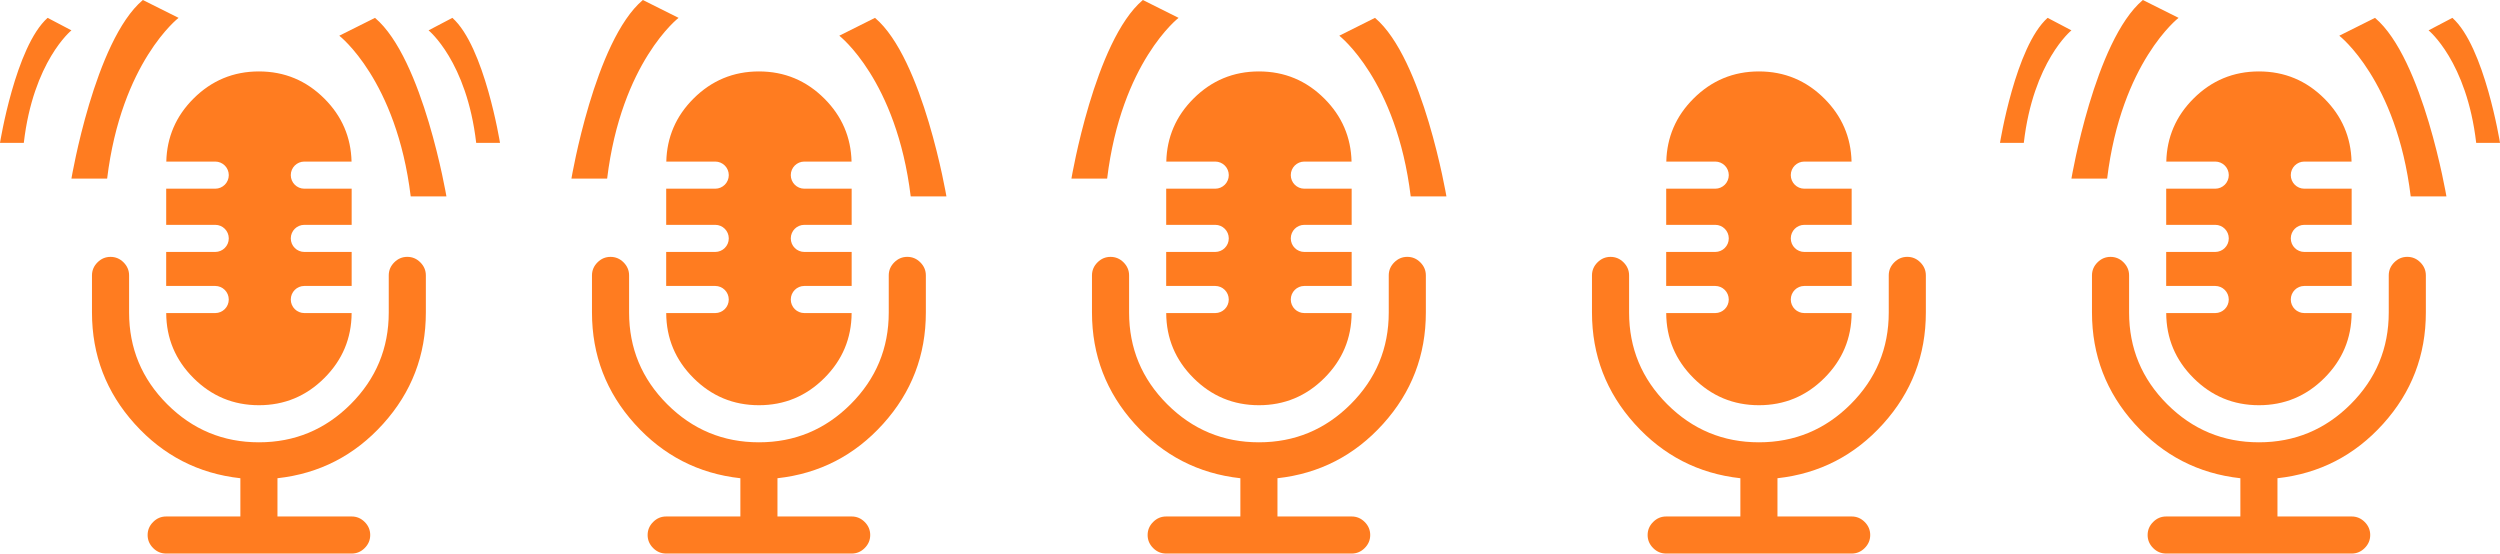
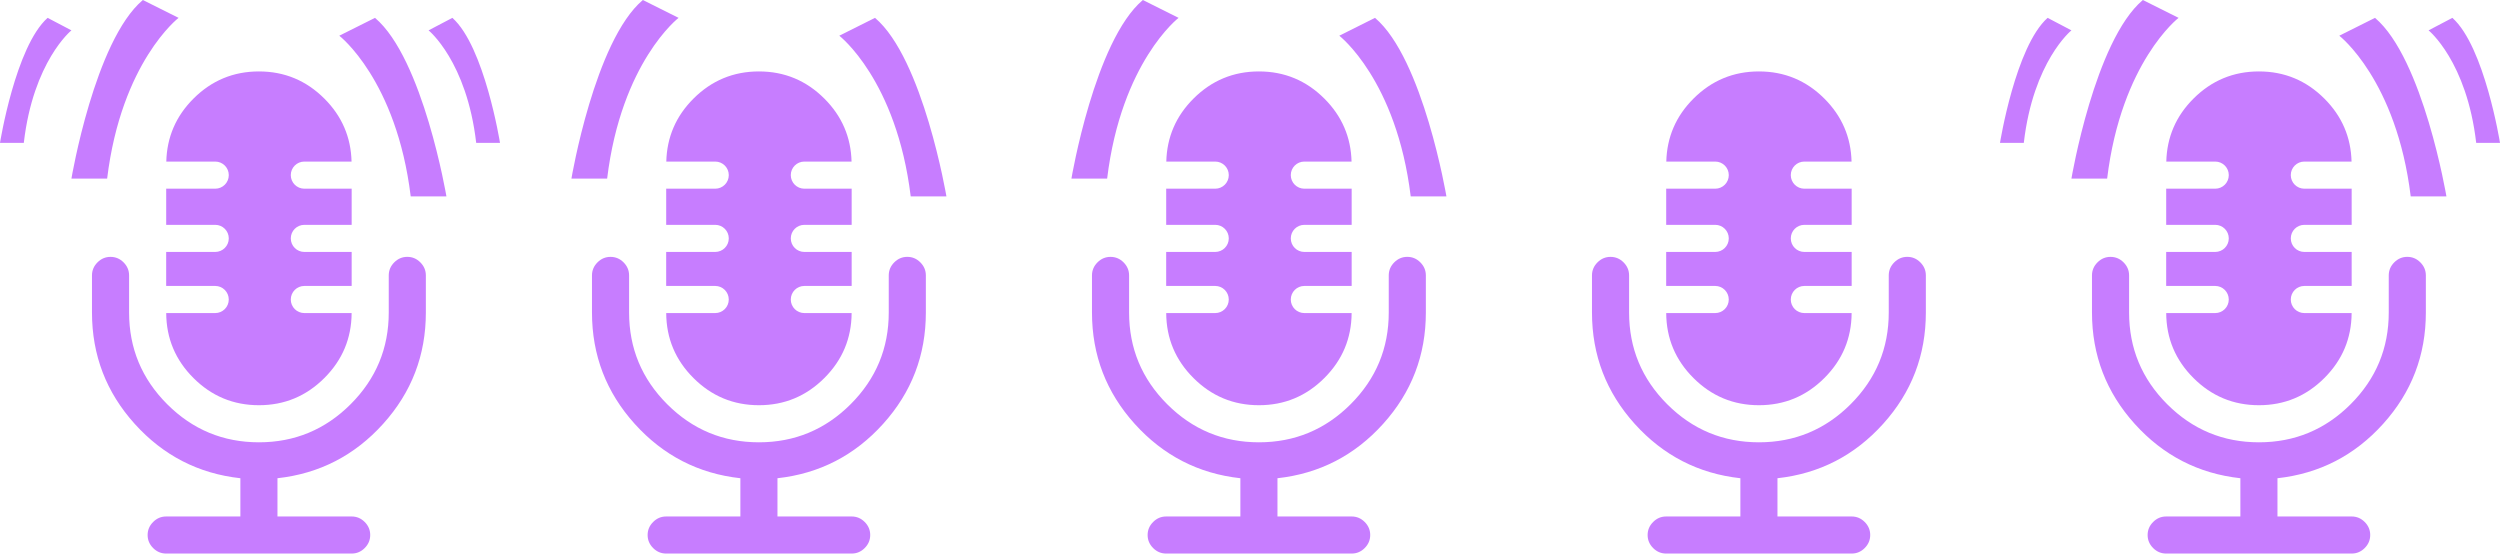
<svg xmlns="http://www.w3.org/2000/svg" version="1.1" width="140" height="31" viewBox="0 0 140 31">
  <g id="Group-1">
-     <path id="Color-Fill-2-cop" d="M138.667,8.000 C138.136,3.427 136.000,1.700 136.000,1.700 C136.000,1.700 137.333,1.000 137.333,1.000 C139.132,2.596 140.000,8.000 140.000,8.000 C140.000,8.000 138.667,8.000 138.667,8.000 zM135.000,11.000 C134.204,4.468 131.000,2.000 131.000,2.000 C131.000,2.000 133.000,1.000 133.000,1.000 C135.698,3.280 137.000,11.000 137.000,11.000 C137.000,11.000 135.000,11.000 135.000,11.000 zM129.043,9.048 C128.624,9.048 128.284,9.388 128.284,9.807 C128.284,10.227 128.624,10.567 129.043,10.567 C129.043,10.567 131.693,10.567 131.693,10.567 L131.693,12.591 C131.693,12.591 131.693,12.591 129.043,12.591 C128.624,12.591 128.284,12.931 128.284,13.350 C128.284,13.769 128.624,14.109 129.043,14.109 C129.043,14.109 131.693,14.109 131.693,14.109 L131.693,16.013 C131.693,16.013 131.693,16.013 129.043,16.013 C128.624,16.013 128.284,16.353 128.284,16.773 C128.284,17.192 128.624,17.532 129.043,17.532 C129.043,17.532 129.043,17.532 131.691,17.532 C131.684,18.946 131.176,20.158 130.167,21.167 C129.150,22.184 127.928,22.692 126.500,22.692 C125.072,22.692 123.848,22.184 122.832,21.167 C121.822,20.158 121.315,18.946 121.308,17.532 C121.308,17.532 121.308,17.532 124.052,17.532 C124.471,17.532 124.811,17.192 124.811,16.773 C124.811,16.353 124.471,16.013 124.052,16.013 C124.052,16.013 121.306,16.013 121.306,16.013 L121.306,14.109 C121.306,14.109 124.052,14.109 124.052,14.109 C124.471,14.109 124.812,13.769 124.812,13.350 C124.812,12.930 124.472,12.591 124.052,12.591 C124.052,12.591 121.307,12.591 121.307,12.591 L121.307,10.567 C121.307,10.567 121.307,10.567 124.052,10.567 C124.472,10.567 124.812,10.227 124.812,9.807 C124.812,9.388 124.472,9.048 124.052,9.048 C124.052,9.048 124.052,9.048 121.313,9.048 C121.346,7.683 121.850,6.507 122.832,5.525 C123.849,4.508 125.072,4.000 126.500,4.000 C127.928,4.000 129.151,4.508 130.168,5.525 C131.150,6.507 131.653,7.683 131.687,9.048 C131.687,9.048 131.687,9.048 129.043,9.048 zM118.000,10.000 C118.000,10.000 116.000,10.000 116.000,10.000 C116.000,10.000 117.302,2.280 120.000,0.000 C120.000,0.000 122.000,1.000 122.000,1.000 C122.000,1.000 118.796,3.468 118.000,10.000 zM113.333,8.000 C113.333,8.000 112.000,8.000 112.000,8.000 C112.000,8.000 112.868,2.596 114.667,1.000 C114.667,1.000 116.000,1.700 116.000,1.700 C116.000,1.700 113.864,3.427 113.333,8.000 zM118.190,14.385 C118.471,14.385 118.715,14.487 118.920,14.693 C119.126,14.899 119.229,15.142 119.229,15.423 C119.229,15.423 119.229,15.423 119.229,17.500 C119.229,19.501 119.940,21.213 121.363,22.636 C122.785,24.058 124.498,24.769 126.500,24.769 C128.501,24.769 130.213,24.058 131.636,22.636 C133.059,21.213 133.770,19.501 133.770,17.500 C133.770,17.500 133.770,17.500 133.770,15.423 C133.770,15.142 133.873,14.898 134.079,14.692 C134.284,14.487 134.527,14.384 134.809,14.384 C135.090,14.384 135.334,14.487 135.539,14.693 C135.745,14.899 135.848,15.142 135.848,15.423 C135.848,15.423 135.848,15.423 135.848,17.500 C135.848,19.891 135.050,21.970 133.454,23.738 C131.858,25.507 129.886,26.521 127.538,26.781 C127.538,26.781 127.538,28.923 127.538,28.923 C127.538,28.923 127.538,28.923 131.693,28.923 C131.974,28.923 132.218,29.025 132.423,29.231 C132.629,29.436 132.732,29.680 132.732,29.961 C132.732,30.242 132.629,30.485 132.423,30.691 C132.218,30.897 131.974,30.999 131.693,30.999 C131.693,30.999 131.693,30.999 121.306,30.999 C121.025,30.999 120.781,30.897 120.576,30.691 C120.370,30.485 120.267,30.242 120.267,29.961 C120.267,29.680 120.370,29.436 120.576,29.231 C120.781,29.025 121.025,28.923 121.306,28.923 C121.306,28.923 125.461,28.923 125.461,28.923 C125.461,28.923 125.461,28.923 125.461,26.781 C123.113,26.522 121.141,25.507 119.545,23.738 C117.949,21.970 117.151,19.891 117.151,17.500 C117.151,17.500 117.151,17.500 117.151,15.423 C117.151,15.142 117.254,14.898 117.460,14.693 C117.665,14.487 117.908,14.385 118.190,14.385 z" fill="#ff7c20" />
-     <path id="Color-Fill-2" d="M105.454,23.738 C103.858,25.507 101.886,26.521 99.538,26.781 C99.538,26.781 99.538,28.923 99.538,28.923 C99.538,28.923 99.538,28.923 103.693,28.923 C103.974,28.923 104.218,29.025 104.423,29.231 C104.629,29.436 104.732,29.680 104.732,29.961 C104.732,30.242 104.629,30.485 104.423,30.691 C104.218,30.897 103.974,30.999 103.693,30.999 C103.693,30.999 103.693,30.999 93.306,30.999 C93.025,30.999 92.781,30.897 92.576,30.691 C92.370,30.485 92.267,30.242 92.267,29.961 C92.267,29.680 92.370,29.436 92.576,29.231 C92.781,29.025 93.025,28.923 93.306,28.923 C93.306,28.923 97.461,28.923 97.461,28.923 C97.461,28.923 97.461,28.923 97.461,26.781 C95.113,26.522 93.141,25.507 91.545,23.738 C89.949,21.970 89.151,19.891 89.151,17.500 C89.151,17.500 89.151,17.500 89.151,15.423 C89.151,15.142 89.254,14.898 89.460,14.693 C89.665,14.487 89.908,14.385 90.190,14.385 C90.471,14.385 90.715,14.487 90.920,14.693 C91.126,14.899 91.229,15.142 91.229,15.423 C91.229,15.423 91.229,15.423 91.229,17.500 C91.229,19.501 91.940,21.213 93.363,22.636 C94.785,24.058 96.498,24.769 98.500,24.769 C100.501,24.769 102.213,24.058 103.636,22.636 C105.059,21.213 105.770,19.501 105.770,17.500 C105.770,17.500 105.770,17.500 105.770,15.423 C105.770,15.142 105.873,14.898 106.079,14.692 C106.284,14.487 106.527,14.384 106.809,14.384 C107.090,14.384 107.334,14.487 107.539,14.693 C107.745,14.899 107.848,15.142 107.848,15.423 C107.848,15.423 107.848,15.423 107.848,17.500 C107.848,19.891 107.050,21.970 105.454,23.738 zM100.284,16.773 C100.284,17.192 100.624,17.532 101.043,17.532 C101.043,17.532 101.043,17.532 103.691,17.532 C103.684,18.946 103.176,20.158 102.167,21.167 C101.150,22.184 99.928,22.692 98.500,22.692 C97.072,22.692 95.848,22.184 94.832,21.167 C93.822,20.158 93.315,18.946 93.308,17.532 C93.308,17.532 93.308,17.532 96.052,17.532 C96.471,17.532 96.811,17.192 96.811,16.773 C96.811,16.353 96.471,16.013 96.052,16.013 C96.052,16.013 93.306,16.013 93.306,16.013 L93.306,14.109 C93.306,14.109 96.052,14.109 96.052,14.109 C96.471,14.109 96.812,13.769 96.812,13.350 C96.812,12.930 96.472,12.591 96.052,12.591 C96.052,12.591 93.307,12.591 93.307,12.591 L93.307,10.567 C93.307,10.567 93.307,10.567 96.052,10.567 C96.472,10.567 96.812,10.227 96.812,9.807 C96.812,9.388 96.472,9.048 96.052,9.048 C96.052,9.048 96.052,9.048 93.313,9.048 C93.346,7.683 93.850,6.507 94.832,5.525 C95.849,4.508 97.072,4.000 98.500,4.000 C99.928,4.000 101.151,4.508 102.168,5.525 C103.150,6.507 103.653,7.683 103.687,9.048 C103.687,9.048 103.687,9.048 101.043,9.048 C100.624,9.048 100.284,9.388 100.284,9.807 C100.284,10.227 100.624,10.567 101.043,10.567 C101.043,10.567 103.693,10.567 103.693,10.567 L103.693,12.591 C103.693,12.591 103.693,12.591 101.043,12.591 C100.624,12.591 100.284,12.931 100.284,13.350 C100.284,13.769 100.624,14.109 101.043,14.109 C101.043,14.109 103.693,14.109 103.693,14.109 L103.693,16.013 C103.693,16.013 103.693,16.013 101.043,16.013 C100.624,16.013 100.284,16.353 100.284,16.773 z" fill="#ff7c20" />
-     <path id="Color-Fill-2-cop" d="M79.000,11.000 C78.204,4.468 75.000,2.000 75.000,2.000 C75.000,2.000 77.000,1.000 77.000,1.000 C79.698,3.280 81.000,11.000 81.000,11.000 C81.000,11.000 79.000,11.000 79.000,11.000 zM73.043,9.048 C72.624,9.048 72.284,9.388 72.284,9.807 C72.284,10.227 72.624,10.567 73.043,10.567 C73.043,10.567 75.693,10.567 75.693,10.567 L75.693,12.591 C75.693,12.591 75.693,12.591 73.043,12.591 C72.624,12.591 72.284,12.931 72.284,13.350 C72.284,13.769 72.624,14.109 73.043,14.109 C73.043,14.109 75.693,14.109 75.693,14.109 L75.693,16.013 C75.693,16.013 75.693,16.013 73.043,16.013 C72.624,16.013 72.284,16.353 72.284,16.773 C72.284,17.192 72.624,17.532 73.043,17.532 C73.043,17.532 73.043,17.532 75.691,17.532 C75.684,18.946 75.176,20.158 74.167,21.167 C73.150,22.184 71.928,22.692 70.500,22.692 C69.072,22.692 67.848,22.184 66.832,21.167 C65.822,20.158 65.315,18.946 65.308,17.532 C65.308,17.532 65.308,17.532 68.052,17.532 C68.471,17.532 68.811,17.192 68.811,16.773 C68.811,16.353 68.471,16.013 68.052,16.013 C68.052,16.013 65.306,16.013 65.306,16.013 L65.306,14.109 C65.306,14.109 68.052,14.109 68.052,14.109 C68.471,14.109 68.812,13.769 68.812,13.350 C68.812,12.930 68.472,12.591 68.052,12.591 C68.052,12.591 65.307,12.591 65.307,12.591 L65.307,10.567 C65.307,10.567 65.307,10.567 68.052,10.567 C68.472,10.567 68.812,10.227 68.812,9.807 C68.812,9.388 68.472,9.048 68.052,9.048 C68.052,9.048 68.052,9.048 65.313,9.048 C65.346,7.683 65.850,6.507 66.832,5.525 C67.849,4.508 69.072,4.000 70.500,4.000 C71.928,4.000 73.151,4.508 74.168,5.525 C75.150,6.507 75.653,7.683 75.687,9.048 C75.687,9.048 75.687,9.048 73.043,9.048 zM62.000,10.000 C62.000,10.000 60.000,10.000 60.000,10.000 C60.000,10.000 61.302,2.280 64.000,0.000 C64.000,0.000 66.000,1.000 66.000,1.000 C66.000,1.000 62.796,3.468 62.000,10.000 zM62.190,14.385 C62.471,14.385 62.715,14.487 62.920,14.693 C63.126,14.899 63.229,15.142 63.229,15.423 C63.229,15.423 63.229,15.423 63.229,17.500 C63.229,19.501 63.940,21.213 65.363,22.636 C66.785,24.058 68.498,24.769 70.500,24.769 C72.501,24.769 74.213,24.058 75.636,22.636 C77.059,21.213 77.770,19.501 77.770,17.500 C77.770,17.500 77.770,17.500 77.770,15.423 C77.770,15.142 77.873,14.898 78.079,14.692 C78.284,14.487 78.527,14.384 78.809,14.384 C79.090,14.384 79.334,14.487 79.539,14.693 C79.745,14.899 79.848,15.142 79.848,15.423 C79.848,15.423 79.848,15.423 79.848,17.500 C79.848,19.891 79.050,21.970 77.454,23.738 C75.858,25.507 73.886,26.521 71.538,26.781 C71.538,26.781 71.538,28.923 71.538,28.923 C71.538,28.923 71.538,28.923 75.693,28.923 C75.974,28.923 76.218,29.025 76.423,29.231 C76.629,29.436 76.732,29.680 76.732,29.961 C76.732,30.242 76.629,30.485 76.423,30.691 C76.218,30.897 75.974,30.999 75.693,30.999 C75.693,30.999 75.693,30.999 65.306,30.999 C65.025,30.999 64.781,30.897 64.576,30.691 C64.370,30.485 64.267,30.242 64.267,29.961 C64.267,29.680 64.370,29.436 64.576,29.231 C64.781,29.025 65.025,28.923 65.306,28.923 C65.306,28.923 69.461,28.923 69.461,28.923 C69.461,28.923 69.461,28.923 69.461,26.781 C67.113,26.522 65.141,25.507 63.545,23.738 C61.949,21.970 61.151,19.891 61.151,17.500 C61.151,17.500 61.151,17.500 61.151,15.423 C61.151,15.142 61.254,14.898 61.460,14.693 C61.665,14.487 61.908,14.385 62.190,14.385 z" fill="#ff7c20" />
-     <path id="Color-Fill-2-cop" d="M51.000,11.000 C50.204,4.468 47.000,2.000 47.000,2.000 C47.000,2.000 49.000,1.000 49.000,1.000 C51.698,3.280 53.000,11.000 53.000,11.000 C53.000,11.000 51.000,11.000 51.000,11.000 zM45.043,9.048 C44.624,9.048 44.284,9.388 44.284,9.807 C44.284,10.227 44.624,10.567 45.043,10.567 C45.043,10.567 47.693,10.567 47.693,10.567 L47.693,12.591 C47.693,12.591 47.693,12.591 45.043,12.591 C44.624,12.591 44.284,12.931 44.284,13.350 C44.284,13.769 44.624,14.109 45.043,14.109 C45.043,14.109 47.693,14.109 47.693,14.109 L47.693,16.013 C47.693,16.013 47.693,16.013 45.043,16.013 C44.624,16.013 44.284,16.353 44.284,16.773 C44.284,17.192 44.624,17.532 45.043,17.532 C45.043,17.532 45.043,17.532 47.691,17.532 C47.684,18.946 47.176,20.158 46.167,21.167 C45.150,22.184 43.928,22.692 42.500,22.692 C41.072,22.692 39.848,22.184 38.832,21.167 C37.822,20.158 37.315,18.946 37.308,17.532 C37.308,17.532 37.308,17.532 40.052,17.532 C40.471,17.532 40.811,17.192 40.811,16.773 C40.811,16.353 40.471,16.013 40.052,16.013 C40.052,16.013 37.306,16.013 37.306,16.013 L37.306,14.109 C37.306,14.109 40.052,14.109 40.052,14.109 C40.471,14.109 40.812,13.769 40.812,13.350 C40.812,12.930 40.472,12.591 40.052,12.591 C40.052,12.591 37.307,12.591 37.307,12.591 L37.307,10.567 C37.307,10.567 37.307,10.567 40.052,10.567 C40.472,10.567 40.812,10.227 40.812,9.807 C40.812,9.388 40.472,9.048 40.052,9.048 C40.052,9.048 40.052,9.048 37.313,9.048 C37.346,7.683 37.850,6.507 38.832,5.525 C39.849,4.508 41.072,4.000 42.500,4.000 C43.928,4.000 45.151,4.508 46.168,5.525 C47.150,6.507 47.653,7.683 47.687,9.048 C47.687,9.048 47.687,9.048 45.043,9.048 zM34.000,10.000 C34.000,10.000 32.000,10.000 32.000,10.000 C32.000,10.000 33.302,2.280 36.000,0.000 C36.000,0.000 38.000,1.000 38.000,1.000 C38.000,1.000 34.796,3.468 34.000,10.000 zM34.190,14.385 C34.471,14.385 34.715,14.487 34.920,14.693 C35.126,14.899 35.229,15.142 35.229,15.423 C35.229,15.423 35.229,15.423 35.229,17.500 C35.229,19.501 35.940,21.213 37.363,22.636 C38.785,24.058 40.498,24.769 42.500,24.769 C44.501,24.769 46.213,24.058 47.636,22.636 C49.059,21.213 49.770,19.501 49.770,17.500 C49.770,17.500 49.770,17.500 49.770,15.423 C49.770,15.142 49.873,14.898 50.079,14.692 C50.284,14.487 50.527,14.384 50.809,14.384 C51.090,14.384 51.334,14.487 51.539,14.693 C51.745,14.899 51.848,15.142 51.848,15.423 C51.848,15.423 51.848,15.423 51.848,17.500 C51.848,19.891 51.050,21.970 49.454,23.738 C47.858,25.507 45.886,26.521 43.538,26.781 C43.538,26.781 43.538,28.923 43.538,28.923 C43.538,28.923 43.538,28.923 47.693,28.923 C47.974,28.923 48.218,29.025 48.423,29.231 C48.629,29.436 48.732,29.680 48.732,29.961 C48.732,30.242 48.629,30.485 48.423,30.691 C48.218,30.897 47.974,30.999 47.693,30.999 C47.693,30.999 47.693,30.999 37.306,30.999 C37.025,30.999 36.781,30.897 36.576,30.691 C36.370,30.485 36.267,30.242 36.267,29.961 C36.267,29.680 36.370,29.436 36.576,29.231 C36.781,29.025 37.025,28.923 37.306,28.923 C37.306,28.923 41.461,28.923 41.461,28.923 C41.461,28.923 41.461,28.923 41.461,26.781 C39.113,26.522 37.141,25.507 35.545,23.738 C33.949,21.970 33.151,19.891 33.151,17.500 C33.151,17.500 33.151,17.500 33.151,15.423 C33.151,15.142 33.254,14.898 33.460,14.693 C33.665,14.487 33.908,14.385 34.190,14.385 z" fill="#ff7c20" />
-     <path id="Color-Fill-2-cop" d="M26.667,8.000 C26.136,3.427 24.000,1.700 24.000,1.700 C24.000,1.700 25.333,1.000 25.333,1.000 C27.132,2.596 28.000,8.000 28.000,8.000 C28.000,8.000 26.667,8.000 26.667,8.000 zM23.000,11.000 C22.204,4.468 19.000,2.000 19.000,2.000 C19.000,2.000 21.000,1.000 21.000,1.000 C23.698,3.280 25.000,11.000 25.000,11.000 C25.000,11.000 23.000,11.000 23.000,11.000 zM17.043,9.048 C16.624,9.048 16.284,9.388 16.284,9.807 C16.284,10.227 16.624,10.567 17.043,10.567 C17.043,10.567 19.693,10.567 19.693,10.567 L19.693,12.591 C19.693,12.591 19.693,12.591 17.043,12.591 C16.624,12.591 16.284,12.931 16.284,13.350 C16.284,13.769 16.624,14.109 17.043,14.109 C17.043,14.109 19.693,14.109 19.693,14.109 L19.693,16.013 C19.693,16.013 19.693,16.013 17.043,16.013 C16.624,16.013 16.284,16.353 16.284,16.773 C16.284,17.192 16.624,17.532 17.043,17.532 C17.043,17.532 17.043,17.532 19.691,17.532 C19.684,18.946 19.176,20.158 18.167,21.167 C17.150,22.184 15.928,22.692 14.500,22.692 C13.072,22.692 11.848,22.184 10.832,21.167 C9.822,20.158 9.315,18.946 9.308,17.532 C9.308,17.532 9.308,17.532 12.052,17.532 C12.471,17.532 12.811,17.192 12.811,16.773 C12.811,16.353 12.471,16.013 12.052,16.013 C12.052,16.013 9.306,16.013 9.306,16.013 L9.306,14.109 C9.306,14.109 12.052,14.109 12.052,14.109 C12.471,14.109 12.812,13.769 12.812,13.350 C12.812,12.930 12.472,12.591 12.052,12.591 C12.052,12.591 9.307,12.591 9.307,12.591 L9.307,10.567 C9.307,10.567 9.307,10.567 12.052,10.567 C12.472,10.567 12.812,10.227 12.812,9.807 C12.812,9.388 12.472,9.048 12.052,9.048 C12.052,9.048 12.052,9.048 9.313,9.048 C9.346,7.683 9.850,6.507 10.832,5.525 C11.849,4.508 13.072,4.000 14.500,4.000 C15.928,4.000 17.151,4.508 18.168,5.525 C19.150,6.507 19.653,7.683 19.687,9.048 C19.687,9.048 19.687,9.048 17.043,9.048 zM6.000,10.000 C6.000,10.000 4.000,10.000 4.000,10.000 C4.000,10.000 5.302,2.280 8.000,0.000 C8.000,0.000 10.000,1.000 10.000,1.000 C10.000,1.000 6.796,3.468 6.000,10.000 zM1.333,8.000 C1.333,8.000 -0.000,8.000 -0.000,8.000 C-0.000,8.000 0.868,2.596 2.667,1.000 C2.667,1.000 4.000,1.700 4.000,1.700 C4.000,1.700 1.864,3.427 1.333,8.000 zM6.190,14.385 C6.471,14.385 6.715,14.487 6.920,14.693 C7.126,14.899 7.229,15.142 7.229,15.423 C7.229,15.423 7.229,15.423 7.229,17.500 C7.229,19.501 7.940,21.213 9.363,22.636 C10.785,24.058 12.498,24.769 14.500,24.769 C16.501,24.769 18.213,24.058 19.636,22.636 C21.059,21.213 21.770,19.501 21.770,17.500 C21.770,17.500 21.770,17.500 21.770,15.423 C21.770,15.142 21.873,14.898 22.079,14.692 C22.284,14.487 22.527,14.384 22.809,14.384 C23.090,14.384 23.334,14.487 23.539,14.693 C23.745,14.899 23.848,15.142 23.848,15.423 C23.848,15.423 23.848,15.423 23.848,17.500 C23.848,19.891 23.050,21.970 21.454,23.738 C19.858,25.507 17.886,26.521 15.538,26.781 C15.538,26.781 15.538,28.923 15.538,28.923 C15.538,28.923 15.538,28.923 19.693,28.923 C19.974,28.923 20.218,29.025 20.423,29.231 C20.629,29.436 20.732,29.680 20.732,29.961 C20.732,30.242 20.629,30.485 20.423,30.691 C20.218,30.897 19.974,30.999 19.693,30.999 C19.693,30.999 19.693,30.999 9.306,30.999 C9.025,30.999 8.781,30.897 8.576,30.691 C8.370,30.485 8.267,30.242 8.267,29.961 C8.267,29.680 8.370,29.436 8.576,29.231 C8.781,29.025 9.025,28.923 9.306,28.923 C9.306,28.923 13.461,28.923 13.461,28.923 C13.461,28.923 13.461,28.923 13.461,26.781 C11.113,26.522 9.141,25.507 7.545,23.738 C5.949,21.970 5.151,19.891 5.151,17.500 C5.151,17.500 5.151,17.500 5.151,15.423 C5.151,15.142 5.254,14.898 5.460,14.693 C5.665,14.487 5.908,14.385 6.190,14.385 z" fill="#ff7c20" />
+     <path id="Color-Fill-2-cop" d="M138.667,8.000 C138.136,3.427 136.000,1.700 136.000,1.700 C136.000,1.700 137.333,1.000 137.333,1.000 C139.132,2.596 140.000,8.000 140.000,8.000 C140.000,8.000 138.667,8.000 138.667,8.000 zM135.000,11.000 C134.204,4.468 131.000,2.000 131.000,2.000 C131.000,2.000 133.000,1.000 133.000,1.000 C135.698,3.280 137.000,11.000 137.000,11.000 C137.000,11.000 135.000,11.000 135.000,11.000 zM129.043,9.048 C128.624,9.048 128.284,9.388 128.284,9.807 C128.284,10.227 128.624,10.567 129.043,10.567 C129.043,10.567 131.693,10.567 131.693,10.567 L131.693,12.591 C131.693,12.591 131.693,12.591 129.043,12.591 C128.624,12.591 128.284,12.931 128.284,13.350 C128.284,13.769 128.624,14.109 129.043,14.109 C129.043,14.109 131.693,14.109 131.693,14.109 L131.693,16.013 C131.693,16.013 131.693,16.013 129.043,16.013 C128.624,16.013 128.284,16.353 128.284,16.773 C128.284,17.192 128.624,17.532 129.043,17.532 C129.043,17.532 129.043,17.532 131.691,17.532 C131.684,18.946 131.176,20.158 130.167,21.167 C129.150,22.184 127.928,22.692 126.500,22.692 C125.072,22.692 123.848,22.184 122.832,21.167 C121.822,20.158 121.315,18.946 121.308,17.532 C121.308,17.532 121.308,17.532 124.052,17.532 C124.471,17.532 124.811,17.192 124.811,16.773 C124.811,16.353 124.471,16.013 124.052,16.013 C124.052,16.013 121.306,16.013 121.306,16.013 L121.306,14.109 C121.306,14.109 124.052,14.109 124.052,14.109 C124.471,14.109 124.812,13.769 124.812,13.350 C124.812,12.930 124.472,12.591 124.052,12.591 C124.052,12.591 121.307,12.591 121.307,12.591 L121.307,10.567 C121.307,10.567 121.307,10.567 124.052,10.567 C124.472,10.567 124.812,10.227 124.812,9.807 C124.812,9.388 124.472,9.048 124.052,9.048 C124.052,9.048 124.052,9.048 121.313,9.048 C121.346,7.683 121.850,6.507 122.832,5.525 C123.849,4.508 125.072,4.000 126.500,4.000 C127.928,4.000 129.151,4.508 130.168,5.525 C131.150,6.507 131.653,7.683 131.687,9.048 C131.687,9.048 131.687,9.048 129.043,9.048 zM118.000,10.000 C118.000,10.000 116.000,10.000 116.000,10.000 C116.000,10.000 117.302,2.280 120.000,0.000 C120.000,0.000 122.000,1.000 122.000,1.000 C122.000,1.000 118.796,3.468 118.000,10.000 zM113.333,8.000 C113.333,8.000 112.000,8.000 112.000,8.000 C112.000,8.000 112.868,2.596 114.667,1.000 C114.667,1.000 116.000,1.700 116.000,1.700 C116.000,1.700 113.864,3.427 113.333,8.000 zM118.190,14.385 C118.471,14.385 118.715,14.487 118.920,14.693 C119.126,14.899 119.229,15.142 119.229,15.423 C119.229,15.423 119.229,15.423 119.229,17.500 C119.229,19.501 119.940,21.213 121.363,22.636 C122.785,24.058 124.498,24.769 126.500,24.769 C128.501,24.769 130.213,24.058 131.636,22.636 C133.059,21.213 133.770,19.501 133.770,17.500 C133.770,17.500 133.770,17.500 133.770,15.423 C133.770,15.142 133.873,14.898 134.079,14.692 C134.284,14.487 134.527,14.384 134.809,14.384 C135.090,14.384 135.334,14.487 135.539,14.693 C135.745,14.899 135.848,15.142 135.848,15.423 C135.848,15.423 135.848,15.423 135.848,17.500 C135.848,19.891 135.050,21.970 133.454,23.738 C131.858,25.507 129.886,26.521 127.538,26.781 C127.538,26.781 127.538,28.923 127.538,28.923 C127.538,28.923 127.538,28.923 131.693,28.923 C131.974,28.923 132.218,29.025 132.423,29.231 C132.629,29.436 132.732,29.680 132.732,29.961 C132.732,30.242 132.629,30.485 132.423,30.691 C132.218,30.897 131.974,30.999 131.693,30.999 C131.693,30.999 131.693,30.999 121.306,30.999 C121.025,30.999 120.781,30.897 120.576,30.691 C120.370,30.485 120.267,30.242 120.267,29.961 C120.267,29.680 120.370,29.436 120.576,29.231 C120.781,29.025 121.025,28.923 121.306,28.923 C121.306,28.923 125.461,28.923 125.461,28.923 C125.461,28.923 125.461,28.923 125.461,26.781 C123.113,26.522 121.141,25.507 119.545,23.738 C117.949,21.970 117.151,19.891 117.151,17.500 C117.151,17.500 117.151,17.500 117.151,15.423 C117.151,15.142 117.254,14.898 117.460,14.693 C117.665,14.487 117.908,14.385 118.190,14.385 z" fill="#C77DFF" />
+     <path id="Color-Fill-2" d="M105.454,23.738 C103.858,25.507 101.886,26.521 99.538,26.781 C99.538,26.781 99.538,28.923 99.538,28.923 C99.538,28.923 99.538,28.923 103.693,28.923 C103.974,28.923 104.218,29.025 104.423,29.231 C104.629,29.436 104.732,29.680 104.732,29.961 C104.732,30.242 104.629,30.485 104.423,30.691 C104.218,30.897 103.974,30.999 103.693,30.999 C103.693,30.999 103.693,30.999 93.306,30.999 C93.025,30.999 92.781,30.897 92.576,30.691 C92.370,30.485 92.267,30.242 92.267,29.961 C92.267,29.680 92.370,29.436 92.576,29.231 C92.781,29.025 93.025,28.923 93.306,28.923 C93.306,28.923 97.461,28.923 97.461,28.923 C97.461,28.923 97.461,28.923 97.461,26.781 C95.113,26.522 93.141,25.507 91.545,23.738 C89.949,21.970 89.151,19.891 89.151,17.500 C89.151,17.500 89.151,17.500 89.151,15.423 C89.151,15.142 89.254,14.898 89.460,14.693 C89.665,14.487 89.908,14.385 90.190,14.385 C90.471,14.385 90.715,14.487 90.920,14.693 C91.126,14.899 91.229,15.142 91.229,15.423 C91.229,15.423 91.229,15.423 91.229,17.500 C91.229,19.501 91.940,21.213 93.363,22.636 C94.785,24.058 96.498,24.769 98.500,24.769 C100.501,24.769 102.213,24.058 103.636,22.636 C105.059,21.213 105.770,19.501 105.770,17.500 C105.770,17.500 105.770,17.500 105.770,15.423 C105.770,15.142 105.873,14.898 106.079,14.692 C106.284,14.487 106.527,14.384 106.809,14.384 C107.090,14.384 107.334,14.487 107.539,14.693 C107.745,14.899 107.848,15.142 107.848,15.423 C107.848,15.423 107.848,15.423 107.848,17.500 C107.848,19.891 107.050,21.970 105.454,23.738 zM100.284,16.773 C100.284,17.192 100.624,17.532 101.043,17.532 C101.043,17.532 101.043,17.532 103.691,17.532 C103.684,18.946 103.176,20.158 102.167,21.167 C101.150,22.184 99.928,22.692 98.500,22.692 C97.072,22.692 95.848,22.184 94.832,21.167 C93.822,20.158 93.315,18.946 93.308,17.532 C93.308,17.532 93.308,17.532 96.052,17.532 C96.471,17.532 96.811,17.192 96.811,16.773 C96.811,16.353 96.471,16.013 96.052,16.013 C96.052,16.013 93.306,16.013 93.306,16.013 L93.306,14.109 C93.306,14.109 96.052,14.109 96.052,14.109 C96.471,14.109 96.812,13.769 96.812,13.350 C96.812,12.930 96.472,12.591 96.052,12.591 C96.052,12.591 93.307,12.591 93.307,12.591 L93.307,10.567 C93.307,10.567 93.307,10.567 96.052,10.567 C96.472,10.567 96.812,10.227 96.812,9.807 C96.812,9.388 96.472,9.048 96.052,9.048 C96.052,9.048 96.052,9.048 93.313,9.048 C93.346,7.683 93.850,6.507 94.832,5.525 C95.849,4.508 97.072,4.000 98.500,4.000 C99.928,4.000 101.151,4.508 102.168,5.525 C103.150,6.507 103.653,7.683 103.687,9.048 C103.687,9.048 103.687,9.048 101.043,9.048 C100.624,9.048 100.284,9.388 100.284,9.807 C100.284,10.227 100.624,10.567 101.043,10.567 C101.043,10.567 103.693,10.567 103.693,10.567 L103.693,12.591 C103.693,12.591 103.693,12.591 101.043,12.591 C100.624,12.591 100.284,12.931 100.284,13.350 C100.284,13.769 100.624,14.109 101.043,14.109 C101.043,14.109 103.693,14.109 103.693,14.109 L103.693,16.013 C103.693,16.013 103.693,16.013 101.043,16.013 C100.624,16.013 100.284,16.353 100.284,16.773 z" fill="#C77DFF" />
+     <path id="Color-Fill-2-cop" d="M79.000,11.000 C78.204,4.468 75.000,2.000 75.000,2.000 C75.000,2.000 77.000,1.000 77.000,1.000 C79.698,3.280 81.000,11.000 81.000,11.000 C81.000,11.000 79.000,11.000 79.000,11.000 zM73.043,9.048 C72.624,9.048 72.284,9.388 72.284,9.807 C72.284,10.227 72.624,10.567 73.043,10.567 C73.043,10.567 75.693,10.567 75.693,10.567 L75.693,12.591 C75.693,12.591 75.693,12.591 73.043,12.591 C72.624,12.591 72.284,12.931 72.284,13.350 C72.284,13.769 72.624,14.109 73.043,14.109 C73.043,14.109 75.693,14.109 75.693,14.109 L75.693,16.013 C75.693,16.013 75.693,16.013 73.043,16.013 C72.624,16.013 72.284,16.353 72.284,16.773 C72.284,17.192 72.624,17.532 73.043,17.532 C73.043,17.532 73.043,17.532 75.691,17.532 C75.684,18.946 75.176,20.158 74.167,21.167 C73.150,22.184 71.928,22.692 70.500,22.692 C69.072,22.692 67.848,22.184 66.832,21.167 C65.822,20.158 65.315,18.946 65.308,17.532 C65.308,17.532 65.308,17.532 68.052,17.532 C68.471,17.532 68.811,17.192 68.811,16.773 C68.811,16.353 68.471,16.013 68.052,16.013 C68.052,16.013 65.306,16.013 65.306,16.013 L65.306,14.109 C65.306,14.109 68.052,14.109 68.052,14.109 C68.471,14.109 68.812,13.769 68.812,13.350 C68.812,12.930 68.472,12.591 68.052,12.591 C68.052,12.591 65.307,12.591 65.307,12.591 L65.307,10.567 C65.307,10.567 65.307,10.567 68.052,10.567 C68.472,10.567 68.812,10.227 68.812,9.807 C68.812,9.388 68.472,9.048 68.052,9.048 C68.052,9.048 68.052,9.048 65.313,9.048 C65.346,7.683 65.850,6.507 66.832,5.525 C67.849,4.508 69.072,4.000 70.500,4.000 C71.928,4.000 73.151,4.508 74.168,5.525 C75.150,6.507 75.653,7.683 75.687,9.048 C75.687,9.048 75.687,9.048 73.043,9.048 zM62.000,10.000 C62.000,10.000 60.000,10.000 60.000,10.000 C60.000,10.000 61.302,2.280 64.000,0.000 C64.000,0.000 66.000,1.000 66.000,1.000 C66.000,1.000 62.796,3.468 62.000,10.000 zM62.190,14.385 C62.471,14.385 62.715,14.487 62.920,14.693 C63.126,14.899 63.229,15.142 63.229,15.423 C63.229,15.423 63.229,15.423 63.229,17.500 C63.229,19.501 63.940,21.213 65.363,22.636 C66.785,24.058 68.498,24.769 70.500,24.769 C72.501,24.769 74.213,24.058 75.636,22.636 C77.059,21.213 77.770,19.501 77.770,17.500 C77.770,17.500 77.770,17.500 77.770,15.423 C77.770,15.142 77.873,14.898 78.079,14.692 C78.284,14.487 78.527,14.384 78.809,14.384 C79.090,14.384 79.334,14.487 79.539,14.693 C79.745,14.899 79.848,15.142 79.848,15.423 C79.848,15.423 79.848,15.423 79.848,17.500 C79.848,19.891 79.050,21.970 77.454,23.738 C75.858,25.507 73.886,26.521 71.538,26.781 C71.538,26.781 71.538,28.923 71.538,28.923 C71.538,28.923 71.538,28.923 75.693,28.923 C75.974,28.923 76.218,29.025 76.423,29.231 C76.629,29.436 76.732,29.680 76.732,29.961 C76.732,30.242 76.629,30.485 76.423,30.691 C76.218,30.897 75.974,30.999 75.693,30.999 C75.693,30.999 75.693,30.999 65.306,30.999 C65.025,30.999 64.781,30.897 64.576,30.691 C64.370,30.485 64.267,30.242 64.267,29.961 C64.267,29.680 64.370,29.436 64.576,29.231 C64.781,29.025 65.025,28.923 65.306,28.923 C65.306,28.923 69.461,28.923 69.461,28.923 C69.461,28.923 69.461,28.923 69.461,26.781 C67.113,26.522 65.141,25.507 63.545,23.738 C61.949,21.970 61.151,19.891 61.151,17.500 C61.151,17.500 61.151,17.500 61.151,15.423 C61.151,15.142 61.254,14.898 61.460,14.693 C61.665,14.487 61.908,14.385 62.190,14.385 z" fill="#C77DFF" />
+     <path id="Color-Fill-2-cop" d="M51.000,11.000 C50.204,4.468 47.000,2.000 47.000,2.000 C47.000,2.000 49.000,1.000 49.000,1.000 C51.698,3.280 53.000,11.000 53.000,11.000 C53.000,11.000 51.000,11.000 51.000,11.000 zM45.043,9.048 C44.624,9.048 44.284,9.388 44.284,9.807 C44.284,10.227 44.624,10.567 45.043,10.567 C45.043,10.567 47.693,10.567 47.693,10.567 L47.693,12.591 C47.693,12.591 47.693,12.591 45.043,12.591 C44.624,12.591 44.284,12.931 44.284,13.350 C44.284,13.769 44.624,14.109 45.043,14.109 C45.043,14.109 47.693,14.109 47.693,14.109 L47.693,16.013 C47.693,16.013 47.693,16.013 45.043,16.013 C44.624,16.013 44.284,16.353 44.284,16.773 C44.284,17.192 44.624,17.532 45.043,17.532 C45.043,17.532 45.043,17.532 47.691,17.532 C47.684,18.946 47.176,20.158 46.167,21.167 C45.150,22.184 43.928,22.692 42.500,22.692 C41.072,22.692 39.848,22.184 38.832,21.167 C37.822,20.158 37.315,18.946 37.308,17.532 C37.308,17.532 37.308,17.532 40.052,17.532 C40.471,17.532 40.811,17.192 40.811,16.773 C40.811,16.353 40.471,16.013 40.052,16.013 C40.052,16.013 37.306,16.013 37.306,16.013 L37.306,14.109 C37.306,14.109 40.052,14.109 40.052,14.109 C40.471,14.109 40.812,13.769 40.812,13.350 C40.812,12.930 40.472,12.591 40.052,12.591 C40.052,12.591 37.307,12.591 37.307,12.591 L37.307,10.567 C37.307,10.567 37.307,10.567 40.052,10.567 C40.472,10.567 40.812,10.227 40.812,9.807 C40.812,9.388 40.472,9.048 40.052,9.048 C40.052,9.048 40.052,9.048 37.313,9.048 C37.346,7.683 37.850,6.507 38.832,5.525 C39.849,4.508 41.072,4.000 42.500,4.000 C43.928,4.000 45.151,4.508 46.168,5.525 C47.150,6.507 47.653,7.683 47.687,9.048 C47.687,9.048 47.687,9.048 45.043,9.048 zM34.000,10.000 C34.000,10.000 32.000,10.000 32.000,10.000 C32.000,10.000 33.302,2.280 36.000,0.000 C36.000,0.000 38.000,1.000 38.000,1.000 C38.000,1.000 34.796,3.468 34.000,10.000 zM34.190,14.385 C34.471,14.385 34.715,14.487 34.920,14.693 C35.126,14.899 35.229,15.142 35.229,15.423 C35.229,15.423 35.229,15.423 35.229,17.500 C35.229,19.501 35.940,21.213 37.363,22.636 C38.785,24.058 40.498,24.769 42.500,24.769 C44.501,24.769 46.213,24.058 47.636,22.636 C49.059,21.213 49.770,19.501 49.770,17.500 C49.770,17.500 49.770,17.500 49.770,15.423 C49.770,15.142 49.873,14.898 50.079,14.692 C50.284,14.487 50.527,14.384 50.809,14.384 C51.090,14.384 51.334,14.487 51.539,14.693 C51.745,14.899 51.848,15.142 51.848,15.423 C51.848,15.423 51.848,15.423 51.848,17.500 C51.848,19.891 51.050,21.970 49.454,23.738 C47.858,25.507 45.886,26.521 43.538,26.781 C43.538,26.781 43.538,28.923 43.538,28.923 C43.538,28.923 43.538,28.923 47.693,28.923 C47.974,28.923 48.218,29.025 48.423,29.231 C48.629,29.436 48.732,29.680 48.732,29.961 C48.732,30.242 48.629,30.485 48.423,30.691 C48.218,30.897 47.974,30.999 47.693,30.999 C47.693,30.999 47.693,30.999 37.306,30.999 C37.025,30.999 36.781,30.897 36.576,30.691 C36.370,30.485 36.267,30.242 36.267,29.961 C36.267,29.680 36.370,29.436 36.576,29.231 C36.781,29.025 37.025,28.923 37.306,28.923 C37.306,28.923 41.461,28.923 41.461,28.923 C41.461,28.923 41.461,28.923 41.461,26.781 C39.113,26.522 37.141,25.507 35.545,23.738 C33.949,21.970 33.151,19.891 33.151,17.500 C33.151,17.500 33.151,17.500 33.151,15.423 C33.151,15.142 33.254,14.898 33.460,14.693 C33.665,14.487 33.908,14.385 34.190,14.385 z" fill="#C77DFF" />
+     <path id="Color-Fill-2-cop" d="M26.667,8.000 C26.136,3.427 24.000,1.700 24.000,1.700 C24.000,1.700 25.333,1.000 25.333,1.000 C27.132,2.596 28.000,8.000 28.000,8.000 C28.000,8.000 26.667,8.000 26.667,8.000 zM23.000,11.000 C22.204,4.468 19.000,2.000 19.000,2.000 C19.000,2.000 21.000,1.000 21.000,1.000 C23.698,3.280 25.000,11.000 25.000,11.000 C25.000,11.000 23.000,11.000 23.000,11.000 zM17.043,9.048 C16.624,9.048 16.284,9.388 16.284,9.807 C16.284,10.227 16.624,10.567 17.043,10.567 C17.043,10.567 19.693,10.567 19.693,10.567 L19.693,12.591 C19.693,12.591 19.693,12.591 17.043,12.591 C16.624,12.591 16.284,12.931 16.284,13.350 C16.284,13.769 16.624,14.109 17.043,14.109 C17.043,14.109 19.693,14.109 19.693,14.109 L19.693,16.013 C19.693,16.013 19.693,16.013 17.043,16.013 C16.624,16.013 16.284,16.353 16.284,16.773 C16.284,17.192 16.624,17.532 17.043,17.532 C17.043,17.532 17.043,17.532 19.691,17.532 C19.684,18.946 19.176,20.158 18.167,21.167 C17.150,22.184 15.928,22.692 14.500,22.692 C13.072,22.692 11.848,22.184 10.832,21.167 C9.822,20.158 9.315,18.946 9.308,17.532 C9.308,17.532 9.308,17.532 12.052,17.532 C12.471,17.532 12.811,17.192 12.811,16.773 C12.811,16.353 12.471,16.013 12.052,16.013 C12.052,16.013 9.306,16.013 9.306,16.013 L9.306,14.109 C9.306,14.109 12.052,14.109 12.052,14.109 C12.471,14.109 12.812,13.769 12.812,13.350 C12.812,12.930 12.472,12.591 12.052,12.591 C12.052,12.591 9.307,12.591 9.307,12.591 L9.307,10.567 C9.307,10.567 9.307,10.567 12.052,10.567 C12.472,10.567 12.812,10.227 12.812,9.807 C12.812,9.388 12.472,9.048 12.052,9.048 C12.052,9.048 12.052,9.048 9.313,9.048 C9.346,7.683 9.850,6.507 10.832,5.525 C11.849,4.508 13.072,4.000 14.500,4.000 C15.928,4.000 17.151,4.508 18.168,5.525 C19.150,6.507 19.653,7.683 19.687,9.048 C19.687,9.048 19.687,9.048 17.043,9.048 zM6.000,10.000 C6.000,10.000 4.000,10.000 4.000,10.000 C4.000,10.000 5.302,2.280 8.000,0.000 C8.000,0.000 10.000,1.000 10.000,1.000 C10.000,1.000 6.796,3.468 6.000,10.000 zM1.333,8.000 C1.333,8.000 -0.000,8.000 -0.000,8.000 C-0.000,8.000 0.868,2.596 2.667,1.000 C2.667,1.000 4.000,1.700 4.000,1.700 C4.000,1.700 1.864,3.427 1.333,8.000 zM6.190,14.385 C6.471,14.385 6.715,14.487 6.920,14.693 C7.126,14.899 7.229,15.142 7.229,15.423 C7.229,15.423 7.229,15.423 7.229,17.500 C7.229,19.501 7.940,21.213 9.363,22.636 C10.785,24.058 12.498,24.769 14.500,24.769 C16.501,24.769 18.213,24.058 19.636,22.636 C21.059,21.213 21.770,19.501 21.770,17.500 C21.770,17.500 21.770,17.500 21.770,15.423 C21.770,15.142 21.873,14.898 22.079,14.692 C22.284,14.487 22.527,14.384 22.809,14.384 C23.090,14.384 23.334,14.487 23.539,14.693 C23.745,14.899 23.848,15.142 23.848,15.423 C23.848,15.423 23.848,15.423 23.848,17.500 C23.848,19.891 23.050,21.970 21.454,23.738 C19.858,25.507 17.886,26.521 15.538,26.781 C15.538,26.781 15.538,28.923 15.538,28.923 C15.538,28.923 15.538,28.923 19.693,28.923 C19.974,28.923 20.218,29.025 20.423,29.231 C20.629,29.436 20.732,29.680 20.732,29.961 C20.732,30.242 20.629,30.485 20.423,30.691 C20.218,30.897 19.974,30.999 19.693,30.999 C19.693,30.999 19.693,30.999 9.306,30.999 C9.025,30.999 8.781,30.897 8.576,30.691 C8.370,30.485 8.267,30.242 8.267,29.961 C8.267,29.680 8.370,29.436 8.576,29.231 C8.781,29.025 9.025,28.923 9.306,28.923 C9.306,28.923 13.461,28.923 13.461,28.923 C13.461,28.923 13.461,28.923 13.461,26.781 C11.113,26.522 9.141,25.507 7.545,23.738 C5.949,21.970 5.151,19.891 5.151,17.500 C5.151,17.500 5.151,17.500 5.151,15.423 C5.151,15.142 5.254,14.898 5.460,14.693 C5.665,14.487 5.908,14.385 6.190,14.385 z" fill="#C77DFF" />
  </g>
</svg>
